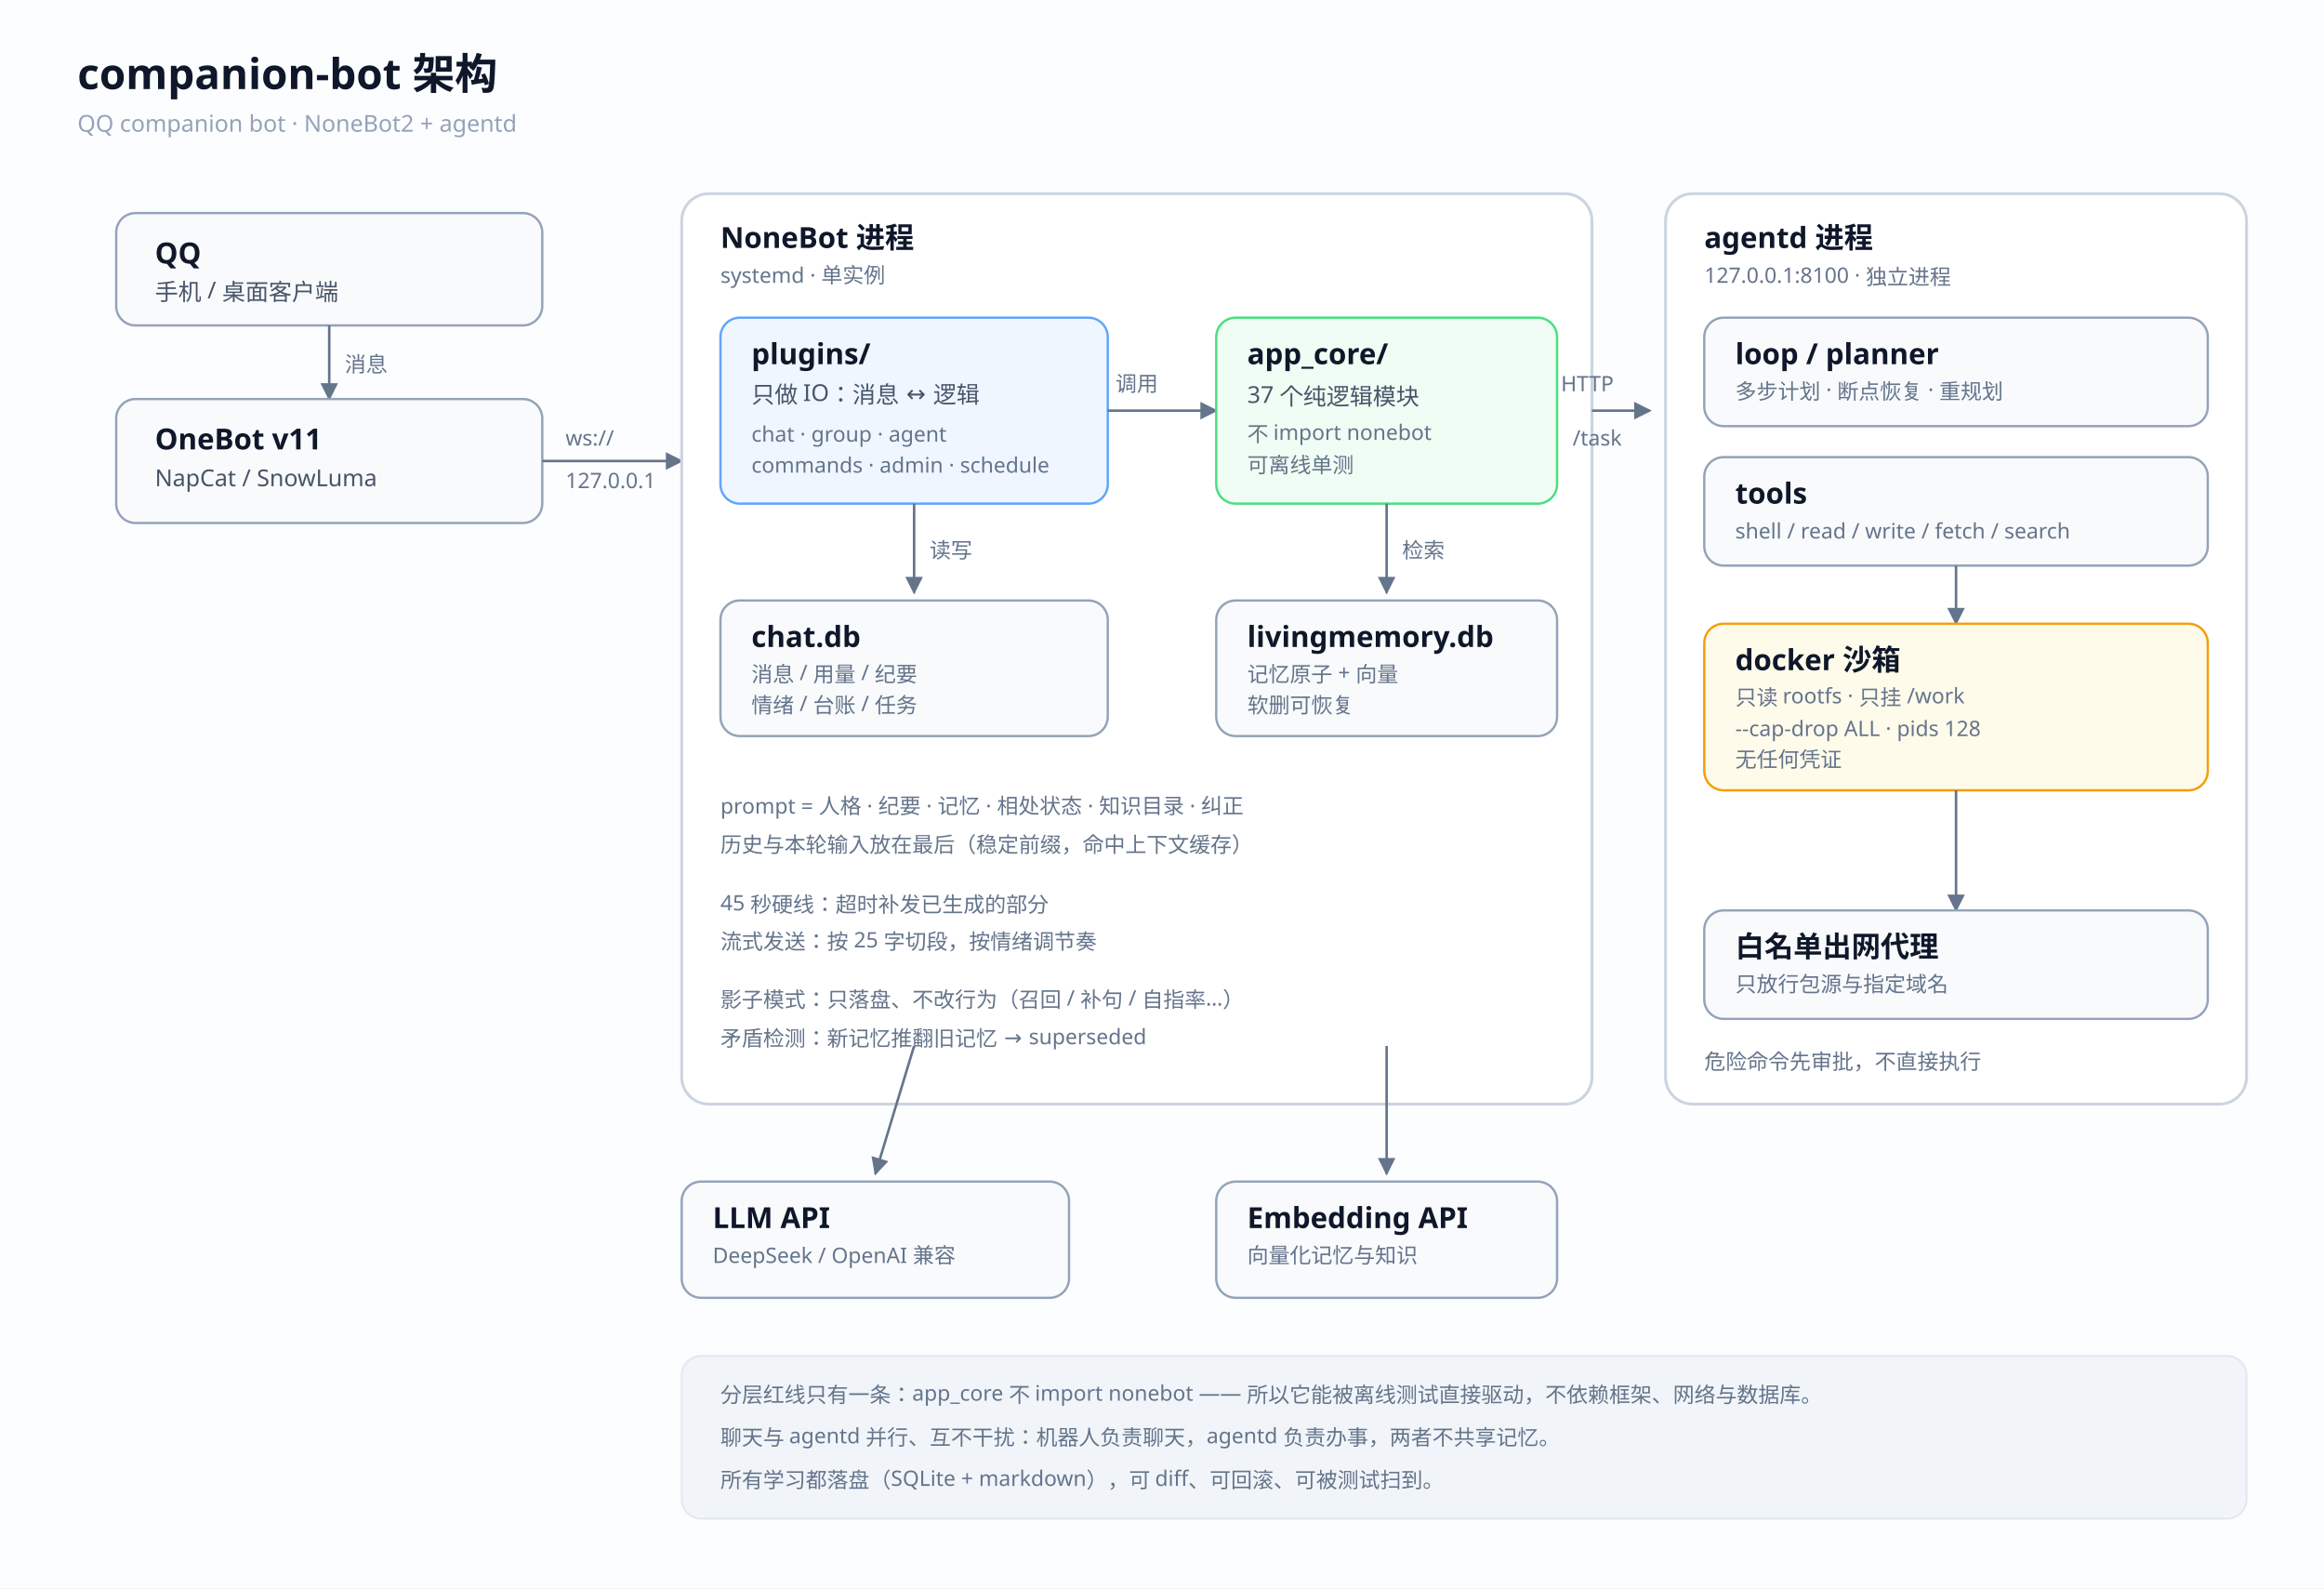
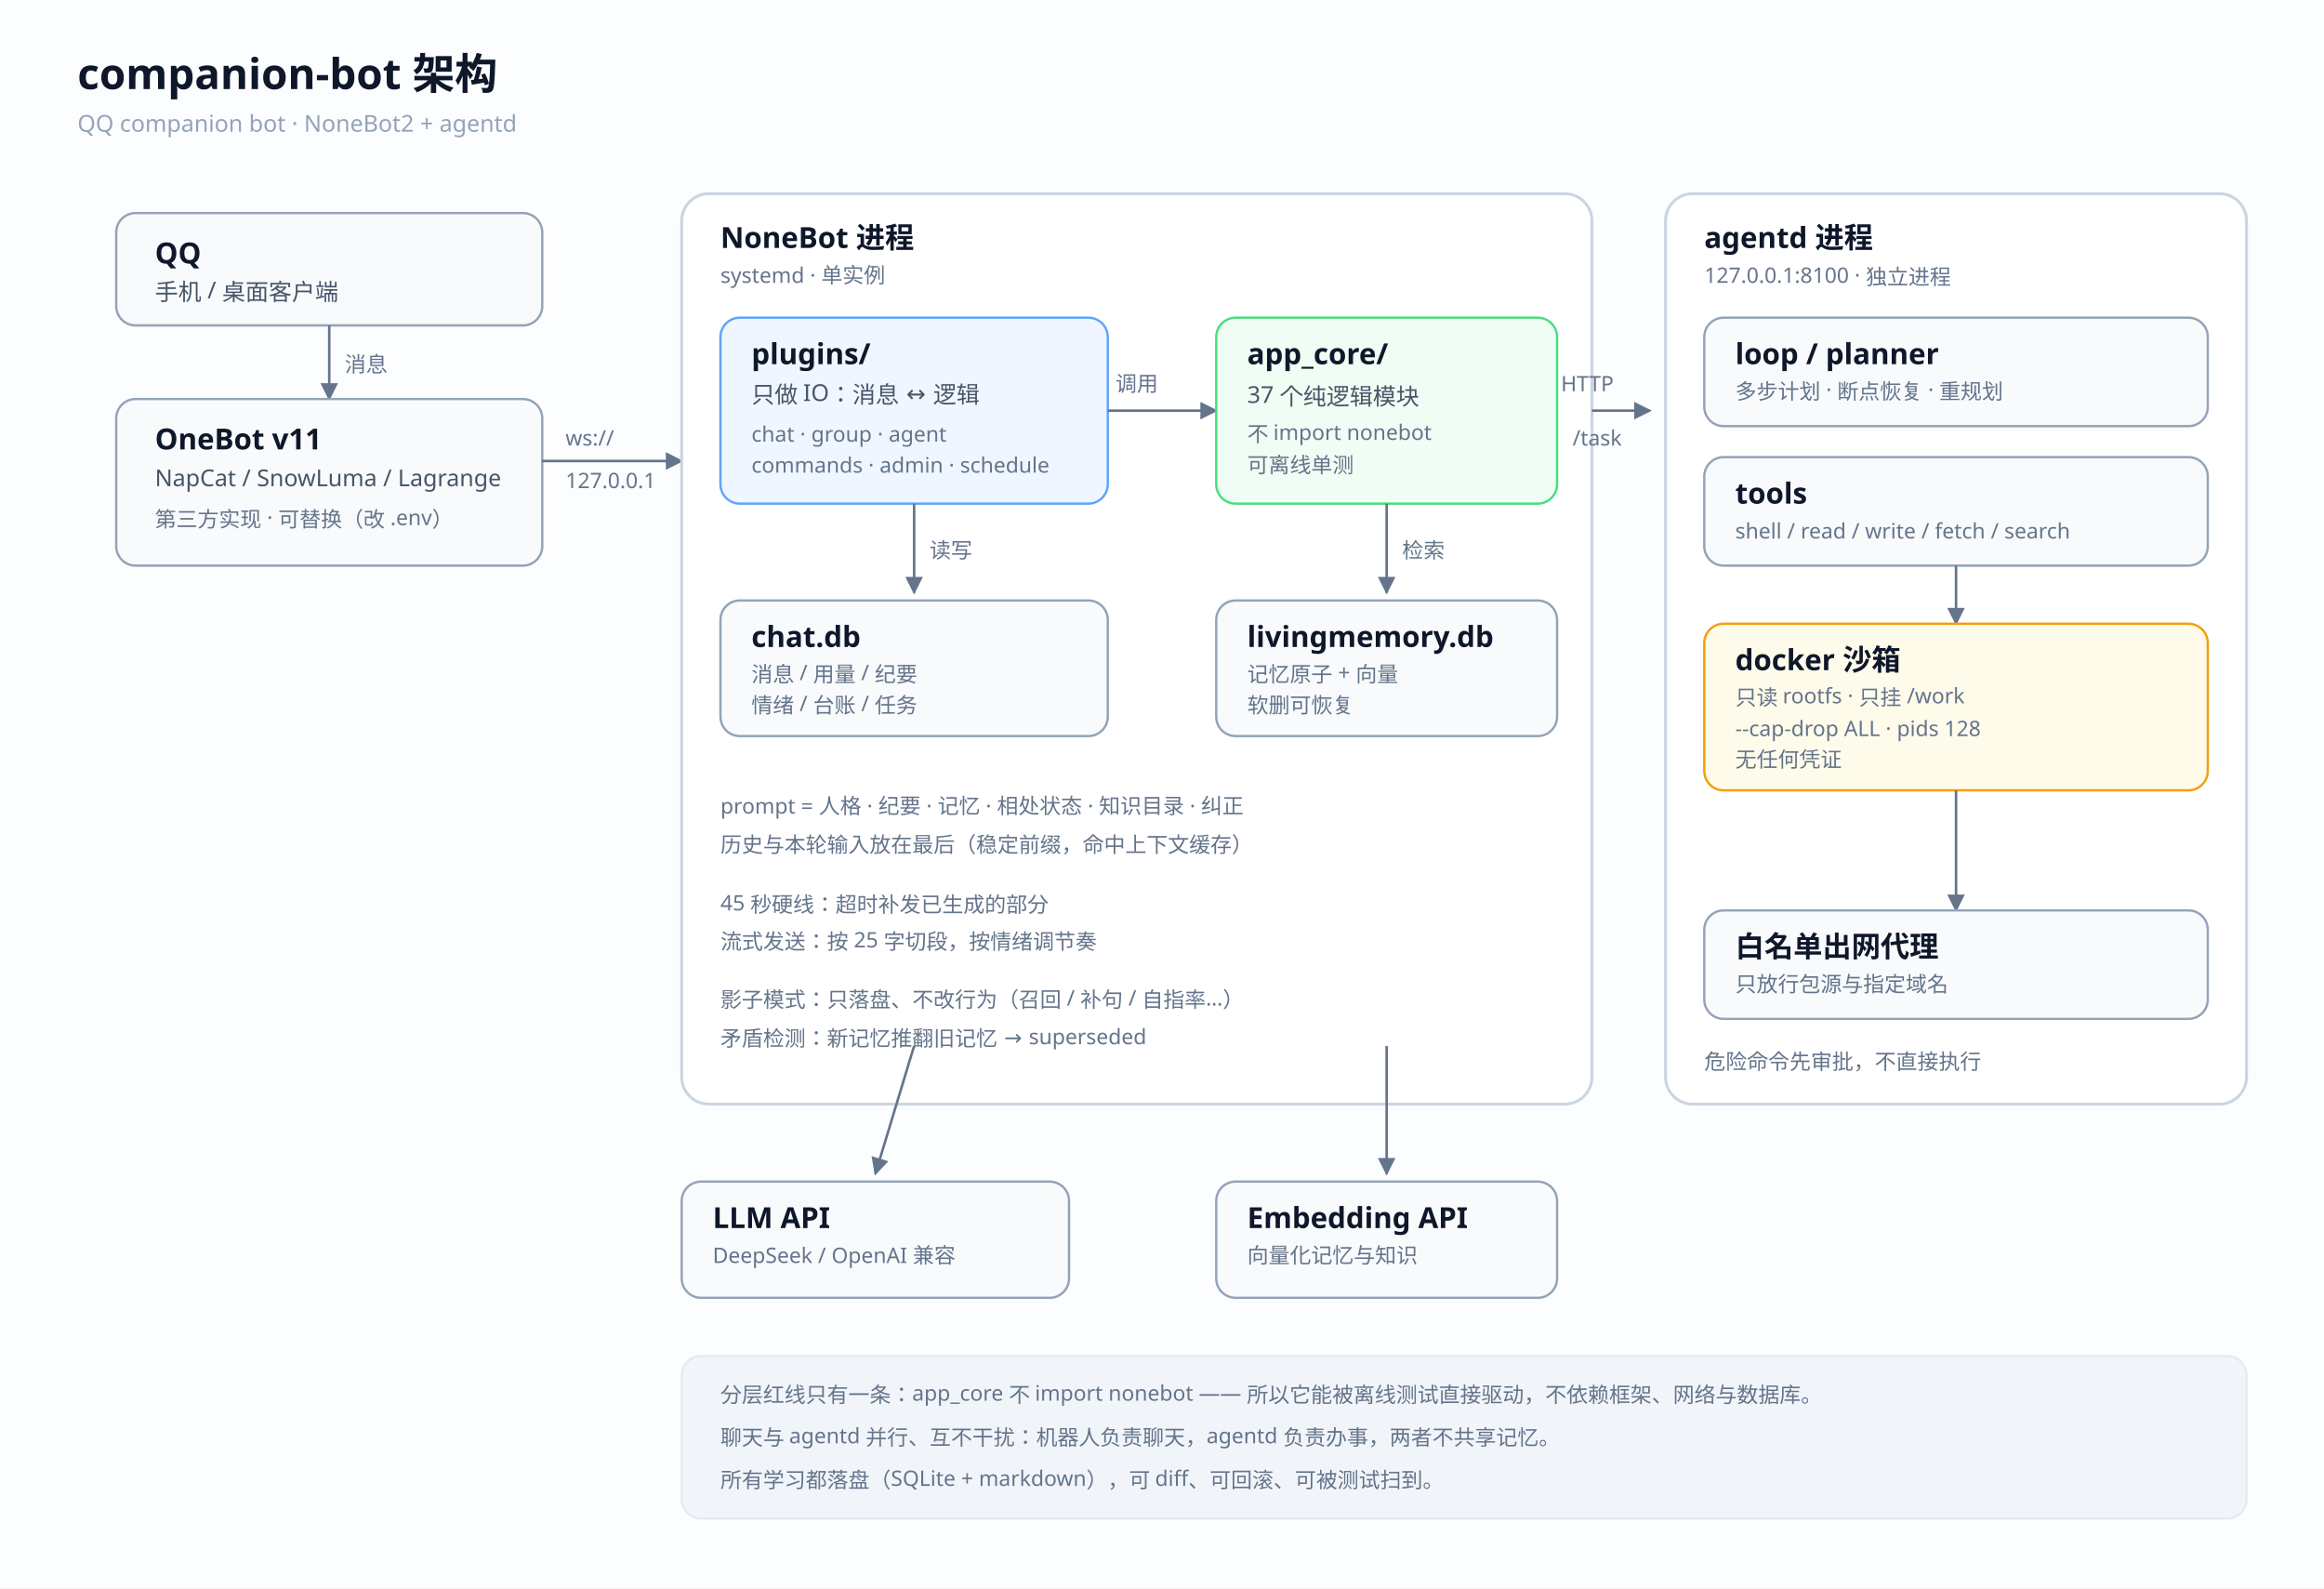
<svg xmlns="http://www.w3.org/2000/svg" width="1200" height="820" viewBox="0 0 1200 820" font-family="Noto Sans SC, Microsoft YaHei, PingFang SC, sans-serif">
  <defs>
    <marker id="arrow" viewBox="0 0 10 10" refX="9" refY="5" markerWidth="7" markerHeight="7" orient="auto-start-reverse">
      <path d="M 0 0 L 10 5 L 0 10 z" fill="#64748b" />
    </marker>
    <style>
      .panel { fill:#ffffff; stroke:#cbd5e1; stroke-width:1.5; rx:14; }
      .box   { fill:#f8fafc; stroke:#94a3b8; stroke-width:1.2; rx:10; }
      .blue  { fill:#eff6ff; stroke:#60a5fa; }
      .green { fill:#f0fdf4; stroke:#4ade80; }
      .amber { fill:#fffbeb; stroke:#f59e0b; }
      .title { font-size:15px; font-weight:700; fill:#0f172a; }
      .sub   { font-size:12px; fill:#475569; }
      .tiny  { font-size:11px; fill:#64748b; }
      .h1    { font-size:22px; font-weight:700; fill:#0f172a; }
      .h2    { font-size:12px; fill:#94a3b8; }
      .edge  { stroke:#64748b; stroke-width:1.3; fill:none; marker-end:url(#arrow); }
    </style>
  </defs>
  <rect width="1200" height="820" fill="#fcfdff" />
  <text class="h1" x="40" y="46">companion-bot 架构</text>
  <text class="h2" x="40" y="68">QQ companion bot · NoneBot2 + agentd</text>
  <rect class="box" x="60" y="110" width="220" height="58" rx="10" />
  <text class="title" x="80" y="136">QQ</text>
  <text class="sub" x="80" y="155">手机 / 桌面客户端</text>
  <path class="edge" d="M170 168 L170 206" />
  <text class="tiny" x="178" y="192">消息</text>
-   <rect class="box" x="60" y="206" width="220" height="64" rx="10" />
+   <rect class="box" x="60" y="206" width="220" height="86" rx="10" />
  <text class="title" x="80" y="232">OneBot v11</text>
-   <text class="sub" x="80" y="251">NapCat / SnowLuma</text>
+   <text class="sub" x="80" y="251">NapCat / SnowLuma / Lagrange</text>
+   <text class="tiny" x="80" y="272">第三方实现 · 可替换（改 .env）</text>
  <path class="edge" d="M280 238 L352 238" />
  <text class="tiny" x="292" y="230">ws://</text>
  <text class="tiny" x="292" y="252">127.0.0.1</text>
  <rect class="panel" x="352" y="100" width="470" height="470" rx="14" />
  <text class="title" x="372" y="128">NoneBot 进程</text>
  <text class="tiny" x="372" y="146">systemd · 单实例</text>
  <rect class="box blue" x="372" y="164" width="200" height="96" rx="10" />
  <text class="title" x="388" y="188">plugins/</text>
  <text class="sub" x="388" y="208">只做 IO：消息 ↔ 逻辑</text>
  <text class="tiny" x="388" y="228">chat · group · agent</text>
  <text class="tiny" x="388" y="244">commands · admin · schedule</text>
  <path class="edge" d="M572 212 L628 212" />
  <text class="tiny" x="576" y="202">调用</text>
  <rect class="box green" x="628" y="164" width="176" height="96" rx="10" />
  <text class="title" x="644" y="188">app_core/</text>
  <text class="sub" x="644" y="208">37 个纯逻辑模块</text>
  <text class="tiny" x="644" y="228">不 import nonebot</text>
  <text class="tiny" x="644" y="244">可离线单测</text>
  <rect class="box" x="372" y="310" width="200" height="70" rx="10" />
  <text class="title" x="388" y="334">chat.db</text>
  <text class="tiny" x="388" y="352">消息 / 用量 / 纪要</text>
  <text class="tiny" x="388" y="368">情绪 / 台账 / 任务</text>
  <rect class="box" x="628" y="310" width="176" height="70" rx="10" />
  <text class="title" x="644" y="334">livingmemory.db</text>
  <text class="tiny" x="644" y="352">记忆原子 + 向量</text>
  <text class="tiny" x="644" y="368">软删可恢复</text>
  <path class="edge" d="M472 260 L472 306" />
  <text class="tiny" x="480" y="288">读写</text>
  <path class="edge" d="M716 260 L716 306" />
  <text class="tiny" x="724" y="288">检索</text>
  <text class="tiny" x="372" y="420">prompt = 人格 · 纪要 · 记忆 · 相处状态 · 知识目录 · 纠正</text>
  <text class="tiny" x="372" y="440">历史与本轮输入放在最后（稳定前缀，命中上下文缓存）</text>
  <text class="tiny" x="372" y="470">45 秒硬线：超时补发已生成的部分</text>
  <text class="tiny" x="372" y="490">流式发送：按 25 字切段，按情绪调节奏</text>
  <text class="tiny" x="372" y="520">影子模式：只落盘、不改行为（召回 / 补句 / 自指率…）</text>
  <text class="tiny" x="372" y="540">矛盾检测：新记忆推翻旧记忆 → superseded</text>
  <rect class="panel" x="860" y="100" width="300" height="470" rx="14" />
  <text class="title" x="880" y="128">agentd 进程</text>
  <text class="tiny" x="880" y="146">127.0.0.1:8100 · 独立进程</text>
  <path class="edge" d="M822 212 L852 212" />
  <text class="tiny" x="806" y="202">HTTP</text>
  <text class="tiny" x="812" y="230">/task</text>
  <rect class="box" x="880" y="164" width="260" height="56" rx="10" />
  <text class="title" x="896" y="188">loop / planner</text>
  <text class="tiny" x="896" y="206">多步计划 · 断点恢复 · 重规划</text>
  <rect class="box" x="880" y="236" width="260" height="56" rx="10" />
  <text class="title" x="896" y="260">tools</text>
  <text class="tiny" x="896" y="278">shell / read / write / fetch / search</text>
  <path class="edge" d="M1010 292 L1010 322" />
  <rect class="box amber" x="880" y="322" width="260" height="86" rx="10" />
  <text class="title" x="896" y="346">docker 沙箱</text>
  <text class="tiny" x="896" y="364">只读 rootfs · 只挂 /work</text>
  <text class="tiny" x="896" y="380">--cap-drop ALL · pids 128</text>
  <text class="tiny" x="896" y="396">无任何凭证</text>
  <path class="edge" d="M1010 408 L1010 470" />
  <rect class="box" x="880" y="470" width="260" height="56" rx="10" />
  <text class="title" x="896" y="494">白名单出网代理</text>
  <text class="tiny" x="896" y="512">只放行包源与指定域名</text>
  <text class="tiny" x="880" y="552">危险命令先审批，不直接执行</text>
  <rect class="box" x="352" y="610" width="200" height="60" rx="10" />
  <text class="title" x="368" y="634">LLM API</text>
  <text class="tiny" x="368" y="652">DeepSeek / OpenAI 兼容</text>
  <rect class="box" x="628" y="610" width="176" height="60" rx="10" />
  <text class="title" x="644" y="634">Embedding API</text>
  <text class="tiny" x="644" y="652">向量化记忆与知识</text>
  <path class="edge" d="M472 540 L452 606" />
  <path class="edge" d="M716 540 L716 606" />
  <rect x="352" y="700" width="808" height="84" rx="10" fill="#f1f5f9" stroke="#e2e8f0" />
  <text class="tiny" x="372" y="724">分层红线只有一条：app_core 不 import nonebot —— 所以它能被离线测试直接驱动，不依赖框架、网络与数据库。</text>
  <text class="tiny" x="372" y="746">聊天与 agentd 并行、互不干扰：机器人负责聊天，agentd 负责办事，两者不共享记忆。</text>
  <text class="tiny" x="372" y="768">所有学习都落盘（SQLite + markdown），可 diff、可回滚、可被测试扫到。</text>
</svg>
